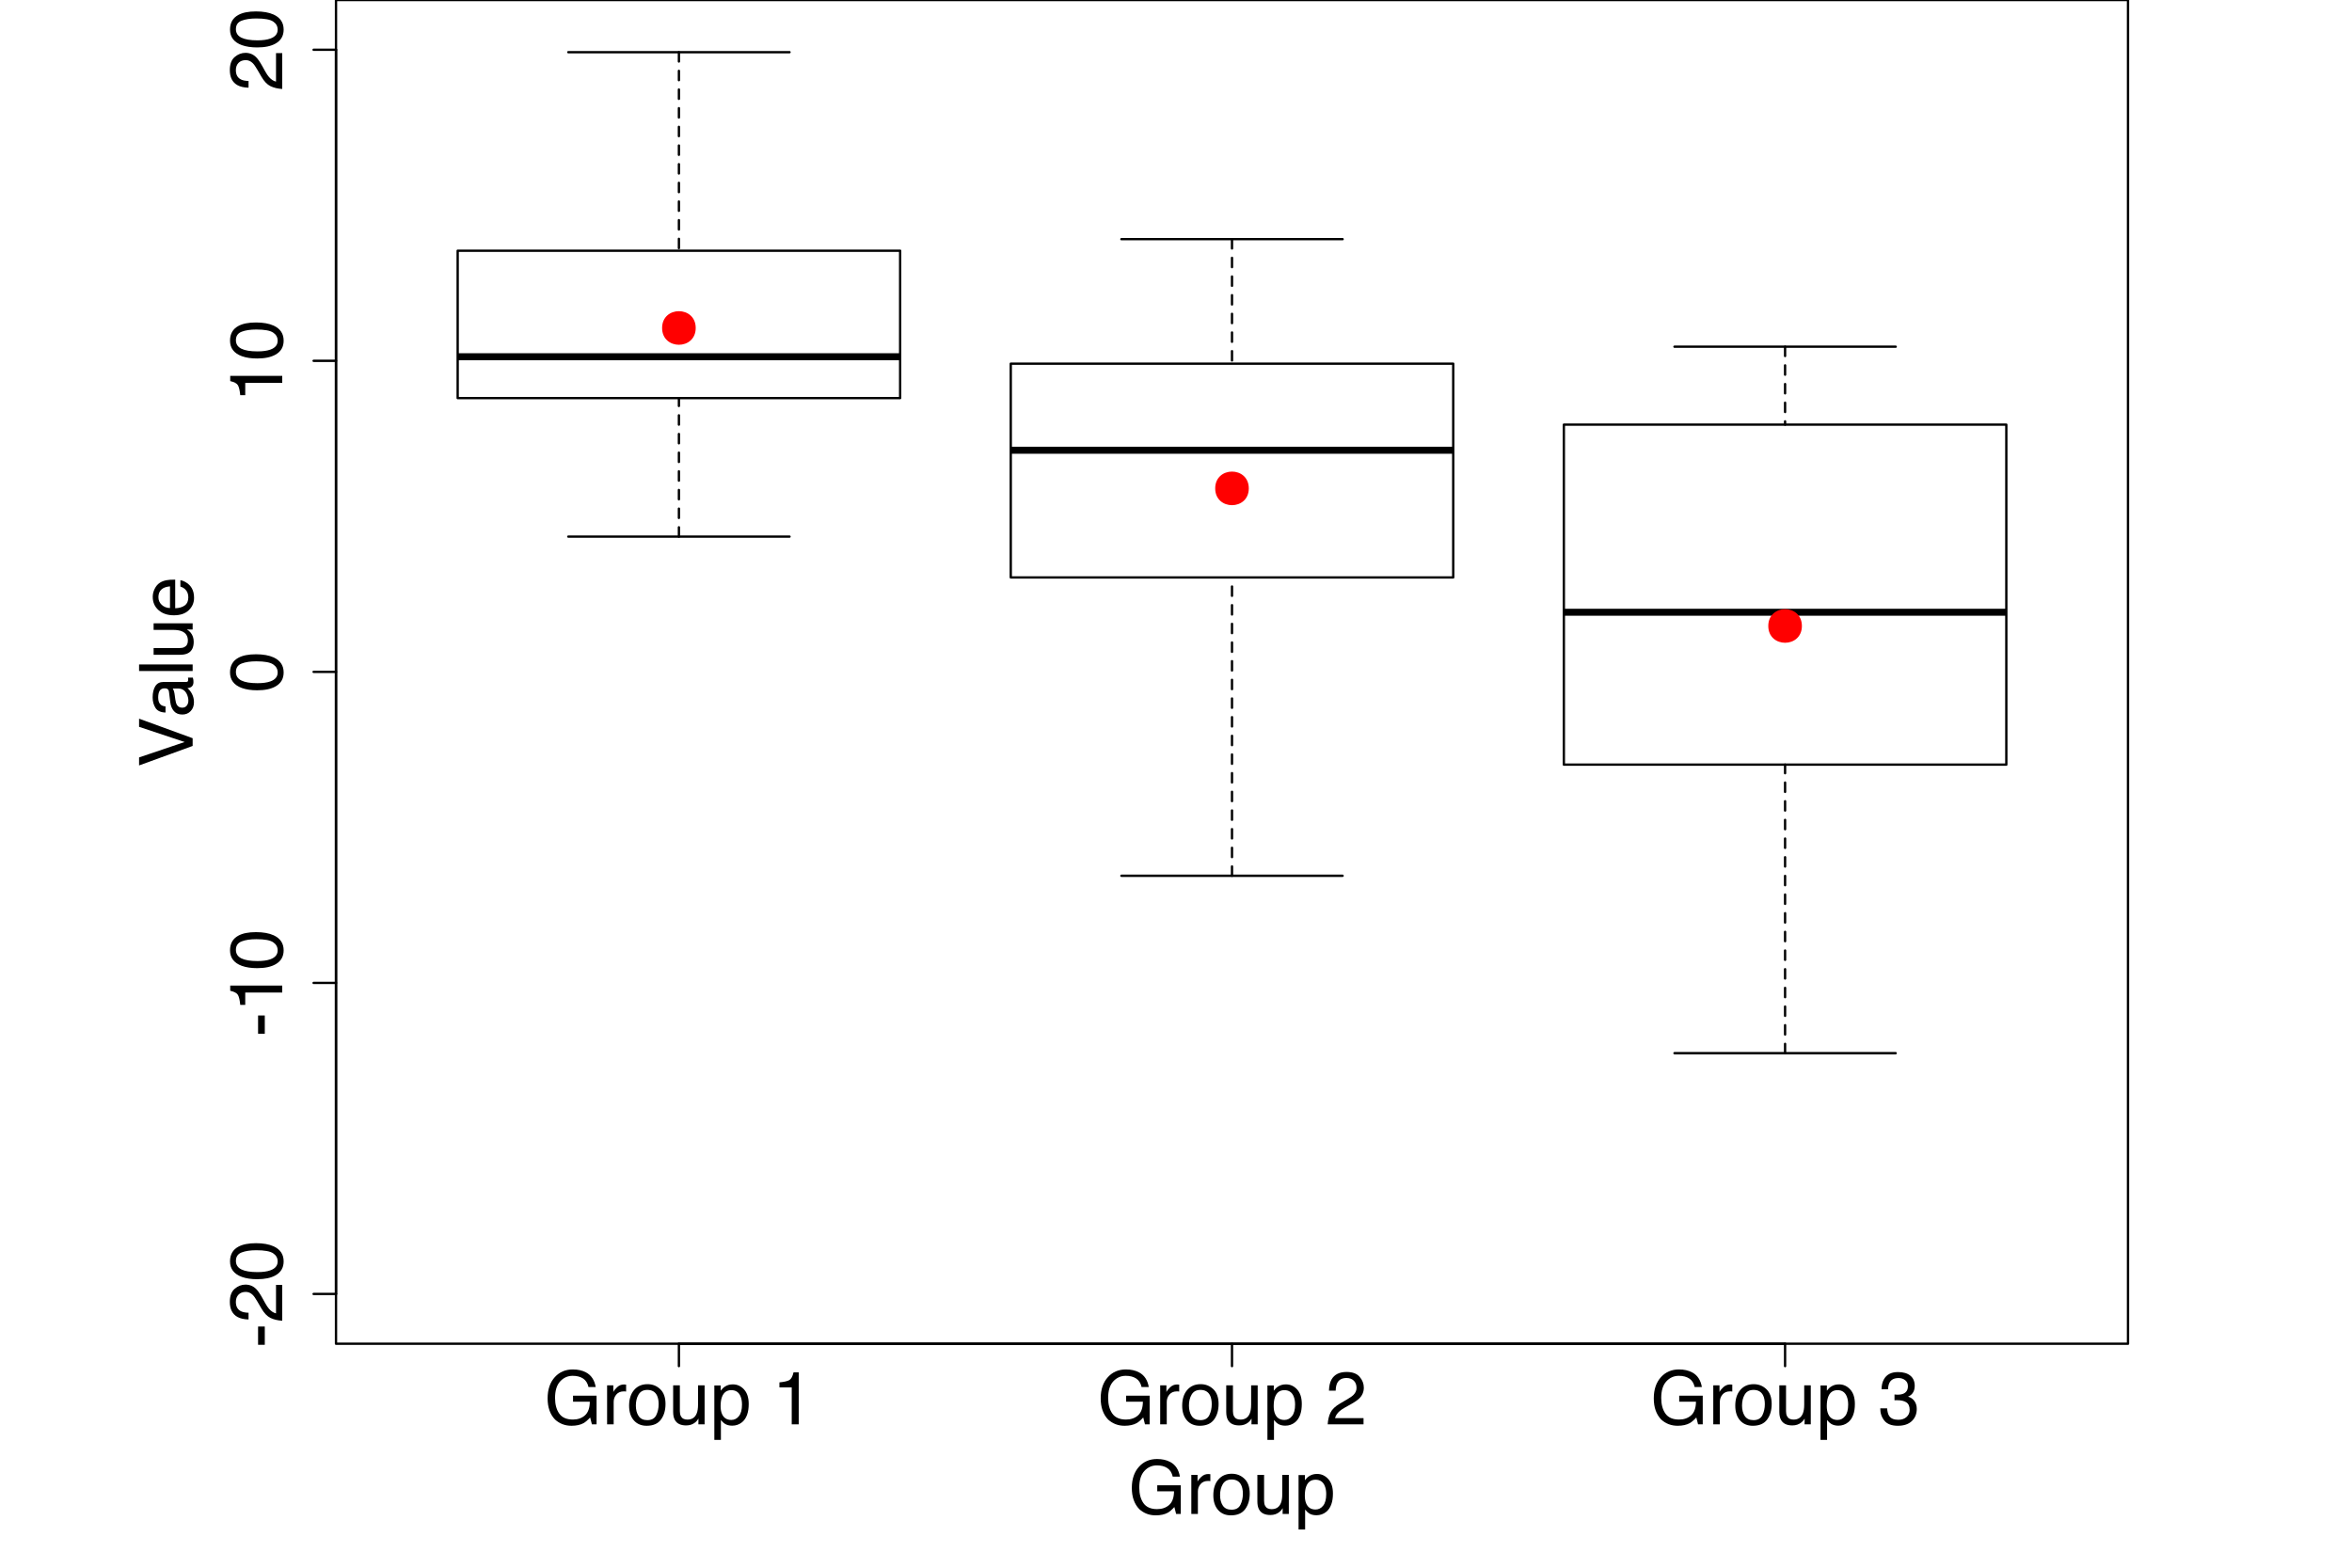
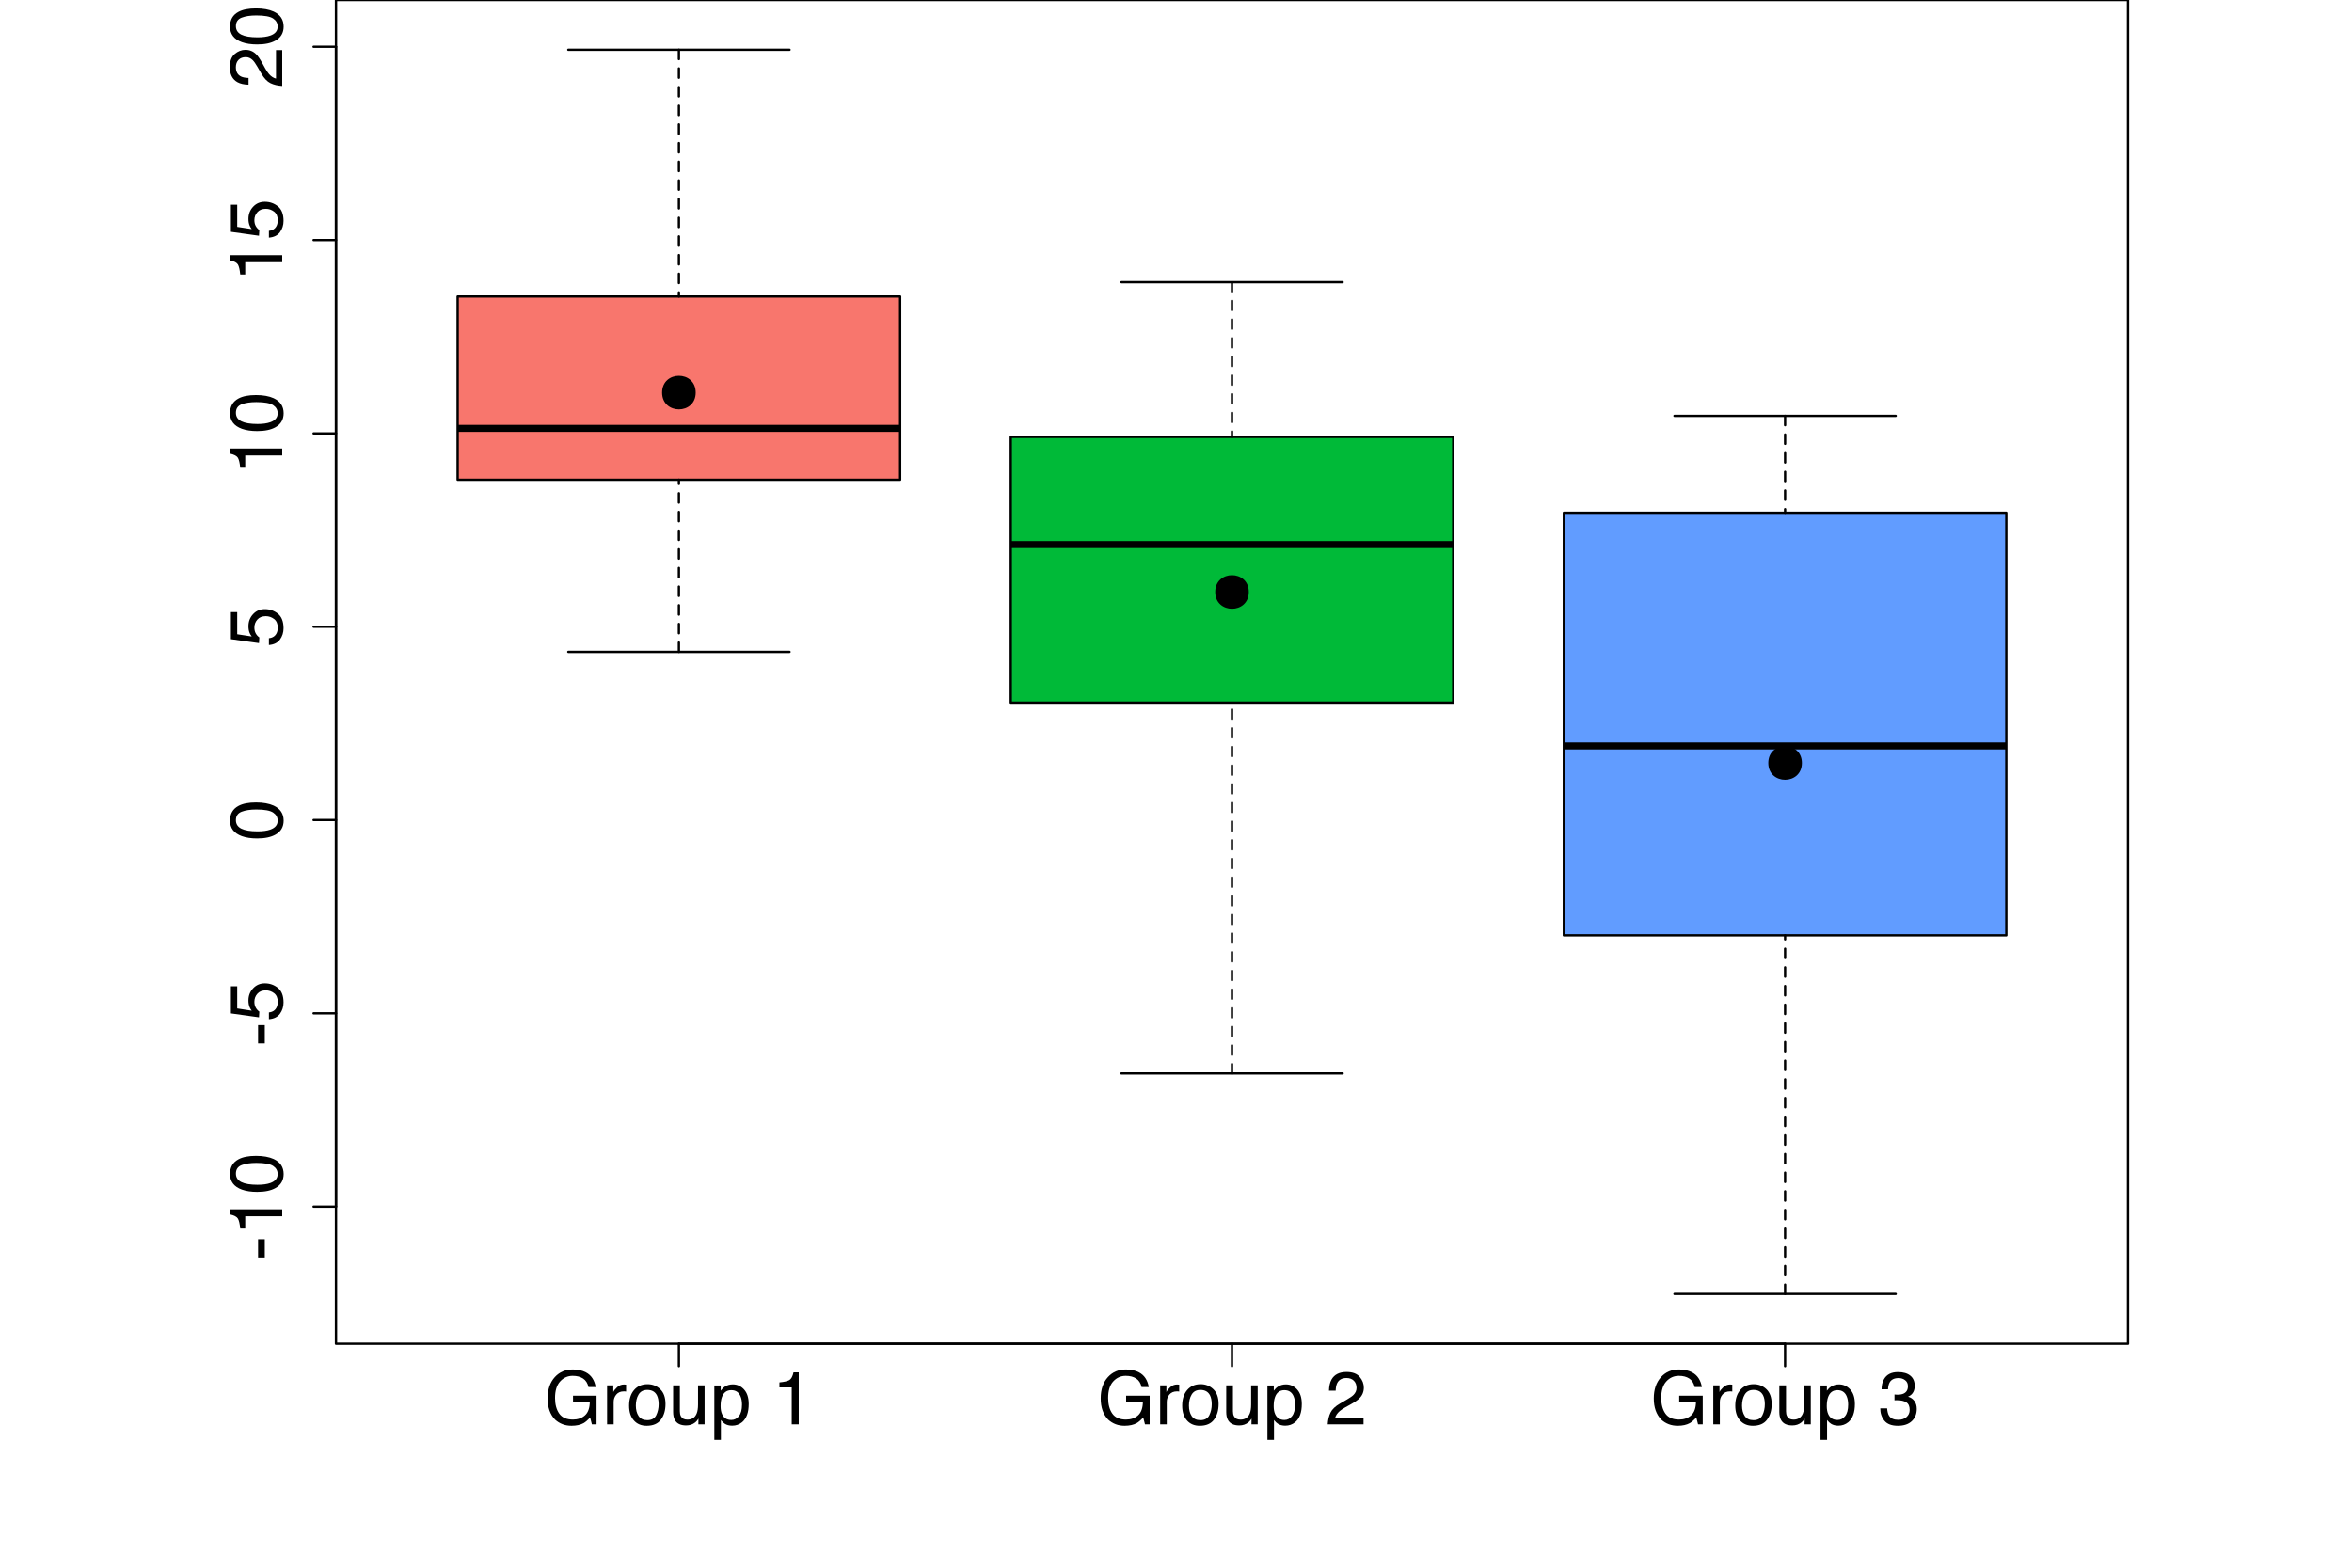
<svg xmlns="http://www.w3.org/2000/svg" xmlns:xlink="http://www.w3.org/1999/xlink" width="756pt" height="504pt" viewBox="0 0 756 504" version="1.1">
  <defs>
    <g>
      <symbol overflow="visible" id="glyph0-0">
        <path style="stroke:none;" d="M 0.781 0 L 0.781 -17.219 L 14.438 -17.219 L 14.438 0 Z M 12.281 -2.156 L 12.281 -15.062 L 2.938 -15.062 L 2.938 -2.156 Z M 12.281 -2.156 " />
      </symbol>
      <symbol overflow="visible" id="glyph0-1">
        <path style="stroke:none;" d="M 9.266 -17.656 C 10.891 -17.656 12.289 -17.344 13.469 -16.719 C 15.176 -15.82 16.223 -14.25 16.609 -12 L 14.297 -12 C 14.016 -13.258 13.43 -14.176 12.547 -14.75 C 11.672 -15.32 10.562 -15.609 9.219 -15.609 C 7.625 -15.609 6.281 -15.008 5.188 -13.812 C 4.094 -12.625 3.547 -10.844 3.547 -8.469 C 3.547 -6.426 3.992 -4.758 4.891 -3.469 C 5.797 -2.188 7.266 -1.547 9.297 -1.547 C 10.848 -1.547 12.133 -1.992 13.156 -2.891 C 14.176 -3.797 14.695 -5.258 14.719 -7.281 L 9.328 -7.281 L 9.328 -9.219 L 16.891 -9.219 L 16.891 0 L 15.391 0 L 14.828 -2.219 C 14.035 -1.352 13.336 -0.75 12.734 -0.406 C 11.703 0.164 10.398 0.453 8.828 0.453 C 6.785 0.453 5.031 -0.207 3.562 -1.531 C 1.957 -3.188 1.156 -5.457 1.156 -8.344 C 1.156 -11.227 1.938 -13.52 3.5 -15.219 C 4.988 -16.844 6.91 -17.656 9.266 -17.656 Z M 8.891 -17.688 Z M 8.891 -17.688 " />
      </symbol>
      <symbol overflow="visible" id="glyph0-2">
        <path style="stroke:none;" d="M 1.609 -12.547 L 3.609 -12.547 L 3.609 -10.391 C 3.773 -10.805 4.176 -11.316 4.812 -11.922 C 5.457 -12.523 6.195 -12.828 7.031 -12.828 C 7.07 -12.828 7.141 -12.82 7.234 -12.812 C 7.328 -12.812 7.488 -12.801 7.719 -12.781 L 7.719 -10.547 C 7.594 -10.566 7.473 -10.582 7.359 -10.594 C 7.254 -10.602 7.141 -10.609 7.016 -10.609 C 5.953 -10.609 5.133 -10.266 4.562 -9.578 C 4 -8.898 3.719 -8.113 3.719 -7.219 L 3.719 0 L 1.609 0 Z M 1.609 -12.547 " />
      </symbol>
      <symbol overflow="visible" id="glyph0-3">
        <path style="stroke:none;" d="M 6.531 -1.359 C 7.926 -1.359 8.883 -1.883 9.406 -2.938 C 9.926 -4 10.188 -5.18 10.188 -6.484 C 10.188 -7.648 10 -8.602 9.625 -9.344 C 9.031 -10.5 8.004 -11.078 6.547 -11.078 C 5.266 -11.078 4.328 -10.582 3.734 -9.594 C 3.148 -8.613 2.859 -7.426 2.859 -6.031 C 2.859 -4.695 3.148 -3.582 3.734 -2.688 C 4.328 -1.801 5.258 -1.359 6.531 -1.359 Z M 6.609 -12.922 C 8.223 -12.922 9.586 -12.379 10.703 -11.297 C 11.828 -10.223 12.391 -8.641 12.391 -6.547 C 12.391 -4.516 11.895 -2.836 10.906 -1.516 C 9.926 -0.203 8.398 0.453 6.328 0.453 C 4.598 0.453 3.223 -0.129 2.203 -1.297 C 1.191 -2.461 0.688 -4.031 0.688 -6 C 0.688 -8.113 1.223 -9.797 2.297 -11.047 C 3.367 -12.297 4.805 -12.922 6.609 -12.922 Z M 6.547 -12.859 Z M 6.547 -12.859 " />
      </symbol>
      <symbol overflow="visible" id="glyph0-4">
        <path style="stroke:none;" d="M 3.656 -12.547 L 3.656 -4.219 C 3.656 -3.582 3.758 -3.062 3.969 -2.656 C 4.344 -1.906 5.039 -1.531 6.062 -1.531 C 7.531 -1.531 8.531 -2.188 9.062 -3.5 C 9.352 -4.195 9.5 -5.16 9.5 -6.391 L 9.5 -12.547 L 11.609 -12.547 L 11.609 0 L 9.609 0 L 9.641 -1.859 C 9.359 -1.379 9.016 -0.973 8.609 -0.641 C 7.805 0.016 6.832 0.344 5.688 0.344 C 3.895 0.344 2.676 -0.254 2.031 -1.453 C 1.676 -2.098 1.5 -2.953 1.5 -4.016 L 1.5 -12.547 Z M 6.547 -12.859 Z M 6.547 -12.859 " />
      </symbol>
      <symbol overflow="visible" id="glyph0-5">
        <path style="stroke:none;" d="M 6.844 -1.422 C 7.832 -1.422 8.648 -1.832 9.297 -2.656 C 9.953 -3.477 10.281 -4.711 10.281 -6.359 C 10.281 -7.359 10.133 -8.219 9.844 -8.938 C 9.301 -10.312 8.301 -11 6.844 -11 C 5.383 -11 4.383 -10.27 3.844 -8.812 C 3.551 -8.031 3.406 -7.039 3.406 -5.844 C 3.406 -4.875 3.551 -4.047 3.844 -3.359 C 4.395 -2.066 5.395 -1.422 6.844 -1.422 Z M 1.391 -12.5 L 3.438 -12.5 L 3.438 -10.828 C 3.852 -11.398 4.312 -11.844 4.812 -12.156 C 5.531 -12.625 6.367 -12.859 7.328 -12.859 C 8.742 -12.859 9.945 -12.312 10.938 -11.219 C 11.938 -10.133 12.438 -8.578 12.438 -6.547 C 12.438 -3.816 11.723 -1.863 10.297 -0.688 C 9.391 0.051 8.332 0.422 7.125 0.422 C 6.176 0.422 5.383 0.211 4.75 -0.203 C 4.375 -0.43 3.957 -0.832 3.5 -1.406 L 3.5 5 L 1.391 5 Z M 1.391 -12.5 " />
      </symbol>
      <symbol overflow="visible" id="glyph0-6">
        <path style="stroke:none;" d="" />
      </symbol>
      <symbol overflow="visible" id="glyph0-7">
        <path style="stroke:none;" d="M 2.297 -11.891 L 2.297 -13.5 C 3.816 -13.645 4.879 -13.891 5.484 -14.234 C 6.086 -14.586 6.535 -15.414 6.828 -16.719 L 8.5 -16.719 L 8.5 0 L 6.25 0 L 6.25 -11.891 Z M 2.297 -11.891 " />
      </symbol>
      <symbol overflow="visible" id="glyph0-8">
        <path style="stroke:none;" d="M 0.75 0 C 0.832 -1.445 1.129 -2.703 1.641 -3.766 C 2.16 -4.836 3.176 -5.812 4.688 -6.688 L 6.938 -8 C 7.945 -8.582 8.656 -9.082 9.062 -9.5 C 9.695 -10.145 10.016 -10.883 10.016 -11.719 C 10.016 -12.695 9.723 -13.473 9.141 -14.047 C 8.555 -14.617 7.773 -14.906 6.797 -14.906 C 5.348 -14.906 4.348 -14.359 3.797 -13.266 C 3.504 -12.68 3.344 -11.867 3.312 -10.828 L 1.156 -10.828 C 1.188 -12.285 1.457 -13.477 1.969 -14.406 C 2.883 -16.031 4.5 -16.844 6.812 -16.844 C 8.727 -16.844 10.129 -16.32 11.016 -15.281 C 11.91 -14.238 12.359 -13.082 12.359 -11.812 C 12.359 -10.469 11.883 -9.32 10.938 -8.375 C 10.383 -7.812 9.406 -7.141 8 -6.359 L 6.391 -5.469 C 5.617 -5.039 5.016 -4.633 4.578 -4.25 C 3.797 -3.57 3.305 -2.82 3.109 -2 L 12.266 -2 L 12.266 0 Z M 0.75 0 " />
      </symbol>
      <symbol overflow="visible" id="glyph0-9">
        <path style="stroke:none;" d="M 6.234 0.453 C 4.254 0.453 2.816 -0.086 1.922 -1.172 C 1.023 -2.266 0.578 -3.594 0.578 -5.156 L 2.781 -5.156 C 2.875 -4.07 3.078 -3.285 3.391 -2.797 C 3.93 -1.91 4.922 -1.469 6.359 -1.469 C 7.461 -1.469 8.348 -1.766 9.016 -2.359 C 9.691 -2.953 10.031 -3.719 10.031 -4.656 C 10.031 -5.812 9.676 -6.617 8.969 -7.078 C 8.258 -7.535 7.281 -7.766 6.031 -7.766 C 5.883 -7.766 5.738 -7.766 5.594 -7.766 C 5.445 -7.766 5.301 -7.758 5.156 -7.75 L 5.156 -9.609 C 5.375 -9.586 5.555 -9.57 5.703 -9.562 C 5.859 -9.551 6.02 -9.547 6.188 -9.547 C 6.977 -9.547 7.629 -9.672 8.141 -9.922 C 9.023 -10.359 9.469 -11.141 9.469 -12.266 C 9.469 -13.109 9.172 -13.754 8.578 -14.203 C 7.984 -14.66 7.289 -14.891 6.5 -14.891 C 5.094 -14.891 4.125 -14.422 3.594 -13.484 C 3.289 -12.961 3.117 -12.227 3.078 -11.281 L 1 -11.281 C 1 -12.531 1.25 -13.594 1.75 -14.469 C 2.602 -16.031 4.113 -16.812 6.281 -16.812 C 7.988 -16.812 9.312 -16.426 10.25 -15.656 C 11.188 -14.895 11.656 -13.797 11.656 -12.359 C 11.656 -11.328 11.379 -10.488 10.828 -9.844 C 10.484 -9.445 10.039 -9.133 9.5 -8.906 C 10.375 -8.664 11.062 -8.195 11.562 -7.5 C 12.062 -6.812 12.312 -5.969 12.312 -4.969 C 12.312 -3.363 11.781 -2.055 10.719 -1.047 C 9.664 -0.047 8.172 0.453 6.234 0.453 Z M 6.234 0.453 " />
      </symbol>
      <symbol overflow="visible" id="glyph1-0">
        <path style="stroke:none;" d="M 0 -0.781 L -17.219 -0.781 L -17.219 -14.438 L 0 -14.438 Z M -2.156 -12.281 L -15.062 -12.281 L -15.062 -2.938 L -2.156 -2.938 Z M -2.156 -12.281 " />
      </symbol>
      <symbol overflow="visible" id="glyph1-1">
        <path style="stroke:none;" d="M -7.766 -1 L -7.766 -6.875 L -5.609 -6.875 L -5.609 -1 Z M -7.766 -1 " />
      </symbol>
      <symbol overflow="visible" id="glyph1-2">
-         <path style="stroke:none;" d="M 0 -0.75 C -1.445 -0.832 -2.703 -1.129 -3.766 -1.641 C -4.836 -2.16 -5.812 -3.176 -6.688 -4.688 L -8 -6.938 C -8.582 -7.945 -9.082 -8.656 -9.5 -9.062 C -10.145 -9.695 -10.883 -10.016 -11.719 -10.016 C -12.695 -10.016 -13.473 -9.723 -14.047 -9.141 C -14.617 -8.555 -14.906 -7.773 -14.906 -6.797 C -14.906 -5.348 -14.359 -4.348 -13.266 -3.797 C -12.68 -3.504 -11.867 -3.344 -10.828 -3.312 L -10.828 -1.156 C -12.285 -1.188 -13.477 -1.457 -14.406 -1.969 C -16.031 -2.883 -16.844 -4.5 -16.844 -6.812 C -16.844 -8.727 -16.32 -10.129 -15.281 -11.016 C -14.238 -11.91 -13.082 -12.359 -11.812 -12.359 C -10.469 -12.359 -9.32 -11.883 -8.375 -10.938 C -7.812 -10.383 -7.141 -9.406 -6.359 -8 L -5.469 -6.391 C -5.039 -5.617 -4.633 -5.016 -4.25 -4.578 C -3.57 -3.797 -2.82 -3.305 -2 -3.109 L -2 -12.266 L 0 -12.266 Z M 0 -0.75 " />
+         <path style="stroke:none;" d="M -11.891 -2.297 L -13.5 -2.297 C -13.645 -3.816 -13.891 -4.879 -14.234 -5.484 C -14.586 -6.086 -15.414 -6.535 -16.719 -6.828 L -16.719 -8.5 L 0 -8.5 L 0 -6.25 L -11.891 -6.25 Z M -11.891 -2.297 " />
      </symbol>
      <symbol overflow="visible" id="glyph1-3">
        <path style="stroke:none;" d="M -16.781 -6.5 C -16.781 -8.664 -15.883 -10.234 -14.094 -11.203 C -12.719 -11.953 -10.828 -12.328 -8.422 -12.328 C -6.141 -12.328 -4.25 -11.988 -2.75 -11.312 C -0.613 -10.32 0.453 -8.711 0.453 -6.484 C 0.453 -4.461 -0.422 -2.961 -2.172 -1.984 C -3.629 -1.16 -5.586 -0.75 -8.047 -0.75 C -9.953 -0.75 -11.594 -0.992 -12.969 -1.484 C -15.508 -2.41 -16.781 -4.082 -16.781 -6.5 Z M -1.469 -6.469 C -1.469 -7.562 -1.953 -8.43 -2.922 -9.078 C -3.891 -9.734 -5.691 -10.062 -8.328 -10.062 C -10.234 -10.062 -11.801 -9.828 -13.031 -9.359 C -14.27 -8.891 -14.891 -7.977 -14.891 -6.625 C -14.891 -5.383 -14.301 -4.473 -13.125 -3.891 C -11.957 -3.316 -10.238 -3.031 -7.969 -3.031 C -6.258 -3.031 -4.883 -3.219 -3.844 -3.594 C -2.258 -4.156 -1.469 -5.113 -1.469 -6.469 Z M -1.469 -6.469 " />
      </symbol>
      <symbol overflow="visible" id="glyph1-4">
-         <path style="stroke:none;" d="M -11.891 -2.297 L -13.5 -2.297 C -13.645 -3.816 -13.891 -4.879 -14.234 -5.484 C -14.586 -6.086 -15.414 -6.535 -16.719 -6.828 L -16.719 -8.5 L 0 -8.5 L 0 -6.25 L -11.891 -6.25 Z M -11.891 -2.297 " />
+         <path style="stroke:none;" d="M -4.281 -2.969 C -3.07 -3.102 -2.238 -3.66 -1.781 -4.641 C -1.551 -5.141 -1.438 -5.719 -1.438 -6.375 C -1.438 -7.625 -1.832 -8.551 -2.625 -9.156 C -3.426 -9.758 -4.312 -10.062 -5.281 -10.062 C -6.445 -10.062 -7.348 -9.703 -7.984 -8.984 C -8.629 -8.266 -8.953 -7.406 -8.953 -6.406 C -8.953 -5.688 -8.812 -5.066 -8.531 -4.547 C -8.25 -4.023 -7.859 -3.582 -7.359 -3.219 L -7.469 -1.391 L -16.5 -2.656 L -16.5 -11.375 L -14.469 -11.375 L -14.469 -4.25 L -9.797 -3.531 C -10.098 -3.914 -10.32 -4.285 -10.469 -4.641 C -10.727 -5.266 -10.859 -5.988 -10.859 -6.812 C -10.859 -8.352 -10.359 -9.656 -9.359 -10.719 C -8.367 -11.789 -7.113 -12.328 -5.594 -12.328 C -4.008 -12.328 -2.609 -11.836 -1.391 -10.859 C -0.18 -9.879 0.422 -8.316 0.422 -6.172 C 0.422 -4.797 0.035 -3.582 -0.734 -2.531 C -1.504 -1.488 -2.688 -0.906 -4.281 -0.781 Z M -4.281 -2.969 " />
      </symbol>
      <symbol overflow="visible" id="glyph1-5">
-         <path style="stroke:none;" d="M -17.219 -3.188 L -2.562 -8.141 L -17.219 -13.016 L -17.219 -15.641 L 0 -9.359 L 0 -6.875 L -17.219 -0.609 Z M -17.219 -3.188 " />
-       </symbol>
-       <symbol overflow="visible" id="glyph1-6">
-         <path style="stroke:none;" d="M -3.344 -3.172 C -2.727 -3.172 -2.242 -3.391 -1.891 -3.828 C -1.547 -4.273 -1.375 -4.805 -1.375 -5.422 C -1.375 -6.16 -1.547 -6.879 -1.891 -7.578 C -2.461 -8.742 -3.395 -9.328 -4.688 -9.328 L -6.391 -9.328 C -6.223 -9.066 -6.082 -8.734 -5.969 -8.328 C -5.863 -7.922 -5.789 -7.523 -5.75 -7.141 L -5.578 -5.859 C -5.473 -5.098 -5.312 -4.523 -5.094 -4.141 C -4.727 -3.492 -4.145 -3.172 -3.344 -3.172 Z M -7.609 -8.281 C -7.672 -8.758 -7.875 -9.082 -8.219 -9.25 C -8.406 -9.344 -8.676 -9.391 -9.031 -9.391 C -9.75 -9.391 -10.27 -9.133 -10.594 -8.625 C -10.914 -8.113 -11.078 -7.379 -11.078 -6.422 C -11.078 -5.316 -10.781 -4.535 -10.188 -4.078 C -9.852 -3.816 -9.363 -3.648 -8.719 -3.578 L -8.719 -1.609 C -10.27 -1.648 -11.348 -2.148 -11.953 -3.109 C -12.555 -4.078 -12.859 -5.195 -12.859 -6.469 C -12.859 -7.945 -12.578 -9.145 -12.016 -10.062 C -11.453 -10.977 -10.578 -11.438 -9.391 -11.438 L -2.156 -11.438 C -1.938 -11.438 -1.758 -11.477 -1.625 -11.562 C -1.5 -11.656 -1.438 -11.848 -1.438 -12.141 C -1.438 -12.234 -1.441 -12.336 -1.453 -12.453 C -1.461 -12.578 -1.477 -12.703 -1.5 -12.828 L 0.062 -12.828 C 0.156 -12.504 0.211 -12.254 0.234 -12.078 C 0.254 -11.91 0.266 -11.676 0.266 -11.375 C 0.266 -10.656 0.008 -10.129 -0.5 -9.797 C -0.781 -9.629 -1.172 -9.508 -1.672 -9.438 C -1.109 -9.008 -0.617 -8.391 -0.203 -7.578 C 0.211 -6.773 0.422 -5.891 0.422 -4.922 C 0.422 -3.754 0.066 -2.801 -0.641 -2.062 C -1.348 -1.332 -2.234 -0.969 -3.297 -0.969 C -4.461 -0.969 -5.363 -1.328 -6 -2.047 C -6.645 -2.773 -7.039 -3.727 -7.188 -4.906 Z M -12.859 -6.531 Z M -12.859 -6.531 " />
-       </symbol>
-       <symbol overflow="visible" id="glyph1-7">
-         <path style="stroke:none;" d="M -17.219 -1.609 L -17.219 -3.719 L 0 -3.719 L 0 -1.609 Z M -17.219 -1.609 " />
-       </symbol>
-       <symbol overflow="visible" id="glyph1-8">
-         <path style="stroke:none;" d="M -12.547 -3.656 L -4.219 -3.656 C -3.582 -3.656 -3.062 -3.758 -2.656 -3.969 C -1.906 -4.344 -1.531 -5.039 -1.531 -6.062 C -1.531 -7.531 -2.188 -8.531 -3.5 -9.062 C -4.195 -9.352 -5.16 -9.5 -6.391 -9.5 L -12.547 -9.5 L -12.547 -11.609 L 0 -11.609 L 0 -9.609 L -1.859 -9.641 C -1.379 -9.359 -0.973 -9.016 -0.641 -8.609 C 0.016 -7.805 0.344 -6.832 0.344 -5.688 C 0.344 -3.895 -0.254 -2.676 -1.453 -2.031 C -2.098 -1.676 -2.953 -1.5 -4.016 -1.5 L -12.547 -1.5 Z M -12.859 -6.547 Z M -12.859 -6.547 " />
-       </symbol>
-       <symbol overflow="visible" id="glyph1-9">
-         <path style="stroke:none;" d="M -12.828 -6.781 C -12.828 -7.664 -12.617 -8.523 -12.203 -9.359 C -11.785 -10.203 -11.242 -10.844 -10.578 -11.281 C -9.953 -11.695 -9.219 -11.977 -8.375 -12.125 C -7.789 -12.25 -6.867 -12.312 -5.609 -12.312 L -5.609 -3.109 C -4.328 -3.148 -3.301 -3.453 -2.531 -4.016 C -1.77 -4.578 -1.391 -5.445 -1.391 -6.625 C -1.391 -7.727 -1.75 -8.609 -2.469 -9.266 C -2.895 -9.641 -3.383 -9.906 -3.938 -10.062 L -3.938 -12.125 C -3.477 -12.07 -2.961 -11.891 -2.391 -11.578 C -1.828 -11.273 -1.367 -10.93 -1.016 -10.547 C -0.391 -9.91 0.035 -9.117 0.266 -8.172 C 0.391 -7.66 0.453 -7.086 0.453 -6.453 C 0.453 -4.891 -0.113 -3.562 -1.25 -2.469 C -2.395 -1.383 -3.988 -0.844 -6.031 -0.844 C -8.051 -0.844 -9.688 -1.391 -10.938 -2.484 C -12.195 -3.578 -12.828 -5.008 -12.828 -6.781 Z M -7.281 -10.141 C -8.195 -10.055 -8.926 -9.859 -9.469 -9.547 C -10.488 -8.961 -11 -7.992 -11 -6.641 C -11 -5.672 -10.645 -4.859 -9.938 -4.203 C -9.238 -3.547 -8.352 -3.203 -7.281 -3.172 Z M -12.859 -6.578 Z M -12.859 -6.578 " />
+         <path style="stroke:none;" d="M 0 -0.75 C -1.445 -0.832 -2.703 -1.129 -3.766 -1.641 C -4.836 -2.16 -5.812 -3.176 -6.688 -4.688 L -8 -6.938 C -8.582 -7.945 -9.082 -8.656 -9.5 -9.062 C -10.145 -9.695 -10.883 -10.016 -11.719 -10.016 C -12.695 -10.016 -13.473 -9.723 -14.047 -9.141 C -14.617 -8.555 -14.906 -7.773 -14.906 -6.797 C -14.906 -5.348 -14.359 -4.348 -13.266 -3.797 C -12.68 -3.504 -11.867 -3.344 -10.828 -3.312 L -10.828 -1.156 C -12.285 -1.188 -13.477 -1.457 -14.406 -1.969 C -16.031 -2.883 -16.844 -4.5 -16.844 -6.812 C -16.844 -8.727 -16.32 -10.129 -15.281 -11.016 C -14.238 -11.91 -13.082 -12.359 -11.812 -12.359 C -10.469 -12.359 -9.32 -11.883 -8.375 -10.938 C -7.812 -10.383 -7.141 -9.406 -6.359 -8 L -5.469 -6.391 C -5.039 -5.617 -4.633 -5.016 -4.25 -4.578 C -3.57 -3.797 -2.82 -3.305 -2 -3.109 L -2 -12.266 L 0 -12.266 Z M 0 -0.75 " />
      </symbol>
    </g>
  </defs>
  <g id="surface244">
    <rect x="0" y="0" width="756" height="504" style="fill:rgb(100%,100%,100%);fill-opacity:1;stroke:none;" />
-     <path style=" stroke:none;fill-rule:nonzero;fill:rgb(100%,100%,100%);fill-opacity:1;" d="M 147.109 127.984 L 289.332 127.984 L 289.332 80.602 L 147.109 80.602 Z M 147.109 127.984 " />
-     <path style="fill:none;stroke-width:2.25;stroke-linecap:butt;stroke-linejoin:round;stroke:rgb(0%,0%,0%);stroke-opacity:1;stroke-miterlimit:10;" d="M 147.109 114.695 L 289.332 114.695 " />
-     <path style="fill:none;stroke-width:0.75;stroke-linecap:round;stroke-linejoin:round;stroke:rgb(0%,0%,0%);stroke-opacity:1;stroke-dasharray:3,3;stroke-miterlimit:10;" d="M 218.223 172.52 L 218.223 127.984 " />
-     <path style="fill:none;stroke-width:0.75;stroke-linecap:round;stroke-linejoin:round;stroke:rgb(0%,0%,0%);stroke-opacity:1;stroke-dasharray:3,3;stroke-miterlimit:10;" d="M 218.223 16.777 L 218.223 80.602 " />
-     <path style="fill:none;stroke-width:0.75;stroke-linecap:round;stroke-linejoin:round;stroke:rgb(0%,0%,0%);stroke-opacity:1;stroke-miterlimit:10;" d="M 182.668 172.52 L 253.777 172.52 " />
-     <path style="fill:none;stroke-width:0.75;stroke-linecap:round;stroke-linejoin:round;stroke:rgb(0%,0%,0%);stroke-opacity:1;stroke-miterlimit:10;" d="M 182.668 16.777 L 253.777 16.777 " />
-     <path style="fill:none;stroke-width:0.75;stroke-linecap:round;stroke-linejoin:round;stroke:rgb(0%,0%,0%);stroke-opacity:1;stroke-miterlimit:10;" d="M 147.109 127.984 L 289.332 127.984 L 289.332 80.602 L 147.109 80.602 L 147.109 127.984 " />
-     <path style=" stroke:none;fill-rule:nonzero;fill:rgb(100%,100%,100%);fill-opacity:1;" d="M 324.891 185.637 L 467.109 185.637 L 467.109 116.914 L 324.891 116.914 Z M 324.891 185.637 " />
-     <path style="fill:none;stroke-width:2.25;stroke-linecap:butt;stroke-linejoin:round;stroke:rgb(0%,0%,0%);stroke-opacity:1;stroke-miterlimit:10;" d="M 324.891 144.754 L 467.109 144.754 " />
-     <path style="fill:none;stroke-width:0.75;stroke-linecap:round;stroke-linejoin:round;stroke:rgb(0%,0%,0%);stroke-opacity:1;stroke-dasharray:3,3;stroke-miterlimit:10;" d="M 396 281.555 L 396 185.637 " />
-     <path style="fill:none;stroke-width:0.75;stroke-linecap:round;stroke-linejoin:round;stroke:rgb(0%,0%,0%);stroke-opacity:1;stroke-dasharray:3,3;stroke-miterlimit:10;" d="M 396 76.887 L 396 116.914 " />
-     <path style="fill:none;stroke-width:0.75;stroke-linecap:round;stroke-linejoin:round;stroke:rgb(0%,0%,0%);stroke-opacity:1;stroke-miterlimit:10;" d="M 360.445 281.555 L 431.555 281.555 " />
-     <path style="fill:none;stroke-width:0.75;stroke-linecap:round;stroke-linejoin:round;stroke:rgb(0%,0%,0%);stroke-opacity:1;stroke-miterlimit:10;" d="M 360.445 76.887 L 431.555 76.887 " />
-     <path style="fill:none;stroke-width:0.75;stroke-linecap:round;stroke-linejoin:round;stroke:rgb(0%,0%,0%);stroke-opacity:1;stroke-miterlimit:10;" d="M 324.891 185.637 L 467.109 185.637 L 467.109 116.914 L 324.891 116.914 L 324.891 185.637 " />
-     <path style=" stroke:none;fill-rule:nonzero;fill:rgb(100%,100%,100%);fill-opacity:1;" d="M 502.668 245.828 L 644.891 245.828 L 644.891 136.52 L 502.668 136.52 Z M 502.668 245.828 " />
-     <path style="fill:none;stroke-width:2.25;stroke-linecap:butt;stroke-linejoin:round;stroke:rgb(0%,0%,0%);stroke-opacity:1;stroke-miterlimit:10;" d="M 502.668 196.828 L 644.891 196.828 " />
-     <path style="fill:none;stroke-width:0.75;stroke-linecap:round;stroke-linejoin:round;stroke:rgb(0%,0%,0%);stroke-opacity:1;stroke-dasharray:3,3;stroke-miterlimit:10;" d="M 573.777 338.586 L 573.777 245.828 " />
-     <path style="fill:none;stroke-width:0.75;stroke-linecap:round;stroke-linejoin:round;stroke:rgb(0%,0%,0%);stroke-opacity:1;stroke-dasharray:3,3;stroke-miterlimit:10;" d="M 573.777 111.461 L 573.777 136.52 " />
-     <path style="fill:none;stroke-width:0.75;stroke-linecap:round;stroke-linejoin:round;stroke:rgb(0%,0%,0%);stroke-opacity:1;stroke-miterlimit:10;" d="M 538.223 338.586 L 609.332 338.586 " />
-     <path style="fill:none;stroke-width:0.75;stroke-linecap:round;stroke-linejoin:round;stroke:rgb(0%,0%,0%);stroke-opacity:1;stroke-miterlimit:10;" d="M 538.223 111.461 L 609.332 111.461 " />
-     <path style="fill:none;stroke-width:0.75;stroke-linecap:round;stroke-linejoin:round;stroke:rgb(0%,0%,0%);stroke-opacity:1;stroke-miterlimit:10;" d="M 502.668 245.828 L 644.891 245.828 L 644.891 136.52 L 502.668 136.52 L 502.668 245.828 " />
+     <path style=" stroke:none;fill-rule:nonzero;fill:rgb(97.255%,46.275%,42.745%);fill-opacity:1;" d="M 147.109 154.23 L 289.332 154.23 L 289.332 95.332 L 147.109 95.332 Z M 147.109 154.23 " />
+     <path style="fill:none;stroke-width:2.25;stroke-linecap:butt;stroke-linejoin:round;stroke:rgb(0%,0%,0%);stroke-opacity:1;stroke-miterlimit:10;" d="M 147.109 137.711 L 289.332 137.711 " />
+     <path style="fill:none;stroke-width:0.75;stroke-linecap:round;stroke-linejoin:round;stroke:rgb(0%,0%,0%);stroke-opacity:1;stroke-dasharray:3,3;stroke-miterlimit:10;" d="M 218.223 209.582 L 218.223 154.23 " />
+     <path style="fill:none;stroke-width:0.75;stroke-linecap:round;stroke-linejoin:round;stroke:rgb(0%,0%,0%);stroke-opacity:1;stroke-dasharray:3,3;stroke-miterlimit:10;" d="M 218.223 16 L 218.223 95.332 " />
+     <path style="fill:none;stroke-width:0.75;stroke-linecap:round;stroke-linejoin:round;stroke:rgb(0%,0%,0%);stroke-opacity:1;stroke-miterlimit:10;" d="M 182.668 209.582 L 253.777 209.582 " />
+     <path style="fill:none;stroke-width:0.75;stroke-linecap:round;stroke-linejoin:round;stroke:rgb(0%,0%,0%);stroke-opacity:1;stroke-miterlimit:10;" d="M 182.668 16 L 253.777 16 " />
+     <path style="fill:none;stroke-width:0.75;stroke-linecap:round;stroke-linejoin:round;stroke:rgb(0%,0%,0%);stroke-opacity:1;stroke-miterlimit:10;" d="M 147.109 154.23 L 289.332 154.23 L 289.332 95.332 L 147.109 95.332 L 147.109 154.23 " />
+     <path style=" stroke:none;fill-rule:nonzero;fill:rgb(0%,72.941%,21.961%);fill-opacity:1;" d="M 324.891 225.887 L 467.109 225.887 L 467.109 140.465 L 324.891 140.465 Z M 324.891 225.887 " />
+     <path style="fill:none;stroke-width:2.25;stroke-linecap:butt;stroke-linejoin:round;stroke:rgb(0%,0%,0%);stroke-opacity:1;stroke-miterlimit:10;" d="M 324.891 175.07 L 467.109 175.07 " />
+     <path style="fill:none;stroke-width:0.75;stroke-linecap:round;stroke-linejoin:round;stroke:rgb(0%,0%,0%);stroke-opacity:1;stroke-dasharray:3,3;stroke-miterlimit:10;" d="M 396 345.109 L 396 225.887 " />
+     <path style="fill:none;stroke-width:0.75;stroke-linecap:round;stroke-linejoin:round;stroke:rgb(0%,0%,0%);stroke-opacity:1;stroke-dasharray:3,3;stroke-miterlimit:10;" d="M 396 90.719 L 396 140.465 " />
+     <path style="fill:none;stroke-width:0.75;stroke-linecap:round;stroke-linejoin:round;stroke:rgb(0%,0%,0%);stroke-opacity:1;stroke-miterlimit:10;" d="M 360.445 345.109 L 431.555 345.109 " />
+     <path style="fill:none;stroke-width:0.75;stroke-linecap:round;stroke-linejoin:round;stroke:rgb(0%,0%,0%);stroke-opacity:1;stroke-miterlimit:10;" d="M 360.445 90.719 L 431.555 90.719 " />
+     <path style="fill:none;stroke-width:0.75;stroke-linecap:round;stroke-linejoin:round;stroke:rgb(0%,0%,0%);stroke-opacity:1;stroke-miterlimit:10;" d="M 324.891 225.887 L 467.109 225.887 L 467.109 140.465 L 324.891 140.465 L 324.891 225.887 " />
+     <path style=" stroke:none;fill-rule:nonzero;fill:rgb(38.039%,61.176%,100%);fill-opacity:1;" d="M 502.668 300.703 L 644.891 300.703 L 644.891 164.836 L 502.668 164.836 Z M 502.668 300.703 " />
+     <path style="fill:none;stroke-width:2.25;stroke-linecap:butt;stroke-linejoin:round;stroke:rgb(0%,0%,0%);stroke-opacity:1;stroke-miterlimit:10;" d="M 502.668 239.801 L 644.891 239.801 " />
+     <path style="fill:none;stroke-width:0.75;stroke-linecap:round;stroke-linejoin:round;stroke:rgb(0%,0%,0%);stroke-opacity:1;stroke-dasharray:3,3;stroke-miterlimit:10;" d="M 573.777 416 L 573.777 300.703 " />
+     <path style="fill:none;stroke-width:0.75;stroke-linecap:round;stroke-linejoin:round;stroke:rgb(0%,0%,0%);stroke-opacity:1;stroke-dasharray:3,3;stroke-miterlimit:10;" d="M 573.777 133.688 L 573.777 164.836 " />
+     <path style="fill:none;stroke-width:0.75;stroke-linecap:round;stroke-linejoin:round;stroke:rgb(0%,0%,0%);stroke-opacity:1;stroke-miterlimit:10;" d="M 538.223 416 L 609.332 416 " />
+     <path style="fill:none;stroke-width:0.75;stroke-linecap:round;stroke-linejoin:round;stroke:rgb(0%,0%,0%);stroke-opacity:1;stroke-miterlimit:10;" d="M 538.223 133.688 L 609.332 133.688 " />
+     <path style="fill:none;stroke-width:0.75;stroke-linecap:round;stroke-linejoin:round;stroke:rgb(0%,0%,0%);stroke-opacity:1;stroke-miterlimit:10;" d="M 502.668 300.703 L 644.891 300.703 L 644.891 164.836 L 502.668 164.836 L 502.668 300.703 " />
    <path style="fill:none;stroke-width:0.75;stroke-linecap:round;stroke-linejoin:round;stroke:rgb(0%,0%,0%);stroke-opacity:1;stroke-miterlimit:10;" d="M 218.223 432 L 573.777 432 " />
    <path style="fill:none;stroke-width:0.75;stroke-linecap:round;stroke-linejoin:round;stroke:rgb(0%,0%,0%);stroke-opacity:1;stroke-miterlimit:10;" d="M 218.223 432 L 218.223 439.199 " />
    <path style="fill:none;stroke-width:0.75;stroke-linecap:round;stroke-linejoin:round;stroke:rgb(0%,0%,0%);stroke-opacity:1;stroke-miterlimit:10;" d="M 396 432 L 396 439.199 " />
    <path style="fill:none;stroke-width:0.75;stroke-linecap:round;stroke-linejoin:round;stroke:rgb(0%,0%,0%);stroke-opacity:1;stroke-miterlimit:10;" d="M 573.777 432 L 573.777 439.199 " />
    <g style="fill:rgb(0%,0%,0%);fill-opacity:1;">
      <use xlink:href="#glyph0-1" x="174.863" y="457.922" />
      <use xlink:href="#glyph0-2" x="193.531" y="457.922" />
      <use xlink:href="#glyph0-3" x="201.523" y="457.922" />
      <use xlink:href="#glyph0-4" x="214.871" y="457.922" />
      <use xlink:href="#glyph0-5" x="228.219" y="457.922" />
      <use xlink:href="#glyph0-6" x="241.566" y="457.922" />
      <use xlink:href="#glyph0-7" x="248.234" y="457.922" />
    </g>
    <g style="fill:rgb(0%,0%,0%);fill-opacity:1;">
      <use xlink:href="#glyph0-1" x="352.641" y="457.922" />
      <use xlink:href="#glyph0-2" x="371.309" y="457.922" />
      <use xlink:href="#glyph0-3" x="379.301" y="457.922" />
      <use xlink:href="#glyph0-4" x="392.648" y="457.922" />
      <use xlink:href="#glyph0-5" x="405.996" y="457.922" />
      <use xlink:href="#glyph0-6" x="419.344" y="457.922" />
      <use xlink:href="#glyph0-8" x="426.012" y="457.922" />
    </g>
    <g style="fill:rgb(0%,0%,0%);fill-opacity:1;">
      <use xlink:href="#glyph0-1" x="530.418" y="457.922" />
      <use xlink:href="#glyph0-2" x="549.086" y="457.922" />
      <use xlink:href="#glyph0-3" x="557.078" y="457.922" />
      <use xlink:href="#glyph0-4" x="570.426" y="457.922" />
      <use xlink:href="#glyph0-5" x="583.773" y="457.922" />
      <use xlink:href="#glyph0-6" x="597.121" y="457.922" />
      <use xlink:href="#glyph0-9" x="603.789" y="457.922" />
    </g>
-     <path style="fill:none;stroke-width:0.75;stroke-linecap:round;stroke-linejoin:round;stroke:rgb(0%,0%,0%);stroke-opacity:1;stroke-miterlimit:10;" d="M 108 416 L 108 16 " />
-     <path style="fill:none;stroke-width:0.75;stroke-linecap:round;stroke-linejoin:round;stroke:rgb(0%,0%,0%);stroke-opacity:1;stroke-miterlimit:10;" d="M 108 416 L 100.801 416 " />
-     <path style="fill:none;stroke-width:0.75;stroke-linecap:round;stroke-linejoin:round;stroke:rgb(0%,0%,0%);stroke-opacity:1;stroke-miterlimit:10;" d="M 108 316 L 100.801 316 " />
-     <path style="fill:none;stroke-width:0.75;stroke-linecap:round;stroke-linejoin:round;stroke:rgb(0%,0%,0%);stroke-opacity:1;stroke-miterlimit:10;" d="M 108 216 L 100.801 216 " />
-     <path style="fill:none;stroke-width:0.75;stroke-linecap:round;stroke-linejoin:round;stroke:rgb(0%,0%,0%);stroke-opacity:1;stroke-miterlimit:10;" d="M 108 116 L 100.801 116 " />
-     <path style="fill:none;stroke-width:0.75;stroke-linecap:round;stroke-linejoin:round;stroke:rgb(0%,0%,0%);stroke-opacity:1;stroke-miterlimit:10;" d="M 108 16 L 100.801 16 " />
+     <path style="fill:none;stroke-width:0.75;stroke-linecap:round;stroke-linejoin:round;stroke:rgb(0%,0%,0%);stroke-opacity:1;stroke-miterlimit:10;" d="M 108 387.926 L 108 15.035 " />
+     <path style="fill:none;stroke-width:0.75;stroke-linecap:round;stroke-linejoin:round;stroke:rgb(0%,0%,0%);stroke-opacity:1;stroke-miterlimit:10;" d="M 108 387.926 L 100.801 387.926 " />
+     <path style="fill:none;stroke-width:0.75;stroke-linecap:round;stroke-linejoin:round;stroke:rgb(0%,0%,0%);stroke-opacity:1;stroke-miterlimit:10;" d="M 108 325.777 L 100.801 325.777 " />
+     <path style="fill:none;stroke-width:0.75;stroke-linecap:round;stroke-linejoin:round;stroke:rgb(0%,0%,0%);stroke-opacity:1;stroke-miterlimit:10;" d="M 108 263.629 L 100.801 263.629 " />
+     <path style="fill:none;stroke-width:0.75;stroke-linecap:round;stroke-linejoin:round;stroke:rgb(0%,0%,0%);stroke-opacity:1;stroke-miterlimit:10;" d="M 108 201.48 L 100.801 201.48 " />
+     <path style="fill:none;stroke-width:0.75;stroke-linecap:round;stroke-linejoin:round;stroke:rgb(0%,0%,0%);stroke-opacity:1;stroke-miterlimit:10;" d="M 108 139.332 L 100.801 139.332 " />
+     <path style="fill:none;stroke-width:0.75;stroke-linecap:round;stroke-linejoin:round;stroke:rgb(0%,0%,0%);stroke-opacity:1;stroke-miterlimit:10;" d="M 108 77.184 L 100.801 77.184 " />
+     <path style="fill:none;stroke-width:0.75;stroke-linecap:round;stroke-linejoin:round;stroke:rgb(0%,0%,0%);stroke-opacity:1;stroke-miterlimit:10;" d="M 108 15.035 L 100.801 15.035 " />
    <g style="fill:rgb(0%,0%,0%);fill-opacity:1;">
-       <use xlink:href="#glyph1-1" x="90.719" y="433.344" />
-       <use xlink:href="#glyph1-2" x="90.719" y="425.352" />
-       <use xlink:href="#glyph1-3" x="90.719" y="412.004" />
+       <use xlink:href="#glyph1-1" x="90.719" y="405.27" />
+       <use xlink:href="#glyph1-2" x="90.719" y="397.277" />
+       <use xlink:href="#glyph1-3" x="90.719" y="383.93" />
    </g>
    <g style="fill:rgb(0%,0%,0%);fill-opacity:1;">
-       <use xlink:href="#glyph1-1" x="90.719" y="333.344" />
-       <use xlink:href="#glyph1-4" x="90.719" y="325.352" />
-       <use xlink:href="#glyph1-3" x="90.719" y="312.004" />
+       <use xlink:href="#glyph1-1" x="90.719" y="336.449" />
+       <use xlink:href="#glyph1-4" x="90.719" y="328.457" />
    </g>
    <g style="fill:rgb(0%,0%,0%);fill-opacity:1;">
-       <use xlink:href="#glyph1-3" x="90.719" y="222.672" />
+       <use xlink:href="#glyph1-3" x="90.719" y="270.301" />
    </g>
    <g style="fill:rgb(0%,0%,0%);fill-opacity:1;">
-       <use xlink:href="#glyph1-4" x="90.719" y="129.348" />
-       <use xlink:href="#glyph1-3" x="90.719" y="116" />
+       <use xlink:href="#glyph1-4" x="90.719" y="208.152" />
    </g>
    <g style="fill:rgb(0%,0%,0%);fill-opacity:1;">
-       <use xlink:href="#glyph1-2" x="90.719" y="29.348" />
-       <use xlink:href="#glyph1-3" x="90.719" y="16" />
+       <use xlink:href="#glyph1-2" x="90.719" y="152.68" />
+       <use xlink:href="#glyph1-3" x="90.719" y="139.332" />
    </g>
    <g style="fill:rgb(0%,0%,0%);fill-opacity:1;">
-       <use xlink:href="#glyph0-1" x="362.648" y="486.719" />
-       <use xlink:href="#glyph0-2" x="381.316" y="486.719" />
-       <use xlink:href="#glyph0-3" x="389.309" y="486.719" />
-       <use xlink:href="#glyph0-4" x="402.656" y="486.719" />
-       <use xlink:href="#glyph0-5" x="416.004" y="486.719" />
+       <use xlink:href="#glyph1-2" x="90.719" y="90.531" />
+       <use xlink:href="#glyph1-4" x="90.719" y="77.184" />
    </g>
    <g style="fill:rgb(0%,0%,0%);fill-opacity:1;">
-       <use xlink:href="#glyph1-5" x="61.922" y="246.691" />
-       <use xlink:href="#glyph1-6" x="61.922" y="230.684" />
-       <use xlink:href="#glyph1-7" x="61.922" y="217.336" />
-       <use xlink:href="#glyph1-8" x="61.922" y="212.004" />
-       <use xlink:href="#glyph1-9" x="61.922" y="198.656" />
+       <use xlink:href="#glyph1-5" x="90.719" y="28.383" />
+       <use xlink:href="#glyph1-3" x="90.719" y="15.035" />
    </g>
    <path style="fill:none;stroke-width:0.75;stroke-linecap:round;stroke-linejoin:round;stroke:rgb(0%,0%,0%);stroke-opacity:1;stroke-miterlimit:10;" d="M 108 432 L 684 432 L 684 0 L 108 0 L 108 432 " />
-     <path style=" stroke:none;fill-rule:nonzero;fill:rgb(100%,0%,0%);fill-opacity:1;" d="M 223.621 105.441 C 223.621 112.641 212.82 112.641 212.82 105.441 C 212.82 98.242 223.621 98.242 223.621 105.441 " />
-     <path style=" stroke:none;fill-rule:nonzero;fill:rgb(100%,0%,0%);fill-opacity:1;" d="M 401.398 157.012 C 401.398 164.211 390.602 164.211 390.602 157.012 C 390.602 149.812 401.398 149.812 401.398 157.012 " />
-     <path style=" stroke:none;fill-rule:nonzero;fill:rgb(100%,0%,0%);fill-opacity:1;" d="M 579.18 201.246 C 579.18 208.445 568.379 208.445 568.379 201.246 C 568.379 194.047 579.18 194.047 579.18 201.246 " />
+     <path style=" stroke:none;fill-rule:nonzero;fill:rgb(0%,0%,0%);fill-opacity:1;" d="M 223.621 126.211 C 223.621 133.41 212.82 133.41 212.82 126.211 C 212.82 119.008 223.621 119.008 223.621 126.211 " />
+     <path style=" stroke:none;fill-rule:nonzero;fill:rgb(0%,0%,0%);fill-opacity:1;" d="M 401.398 190.309 C 401.398 197.508 390.602 197.508 390.602 190.309 C 390.602 183.109 401.398 183.109 401.398 190.309 " />
+     <path style=" stroke:none;fill-rule:nonzero;fill:rgb(0%,0%,0%);fill-opacity:1;" d="M 579.18 245.289 C 579.18 252.488 568.379 252.488 568.379 245.289 C 568.379 238.09 579.18 238.09 579.18 245.289 " />
  </g>
</svg>
